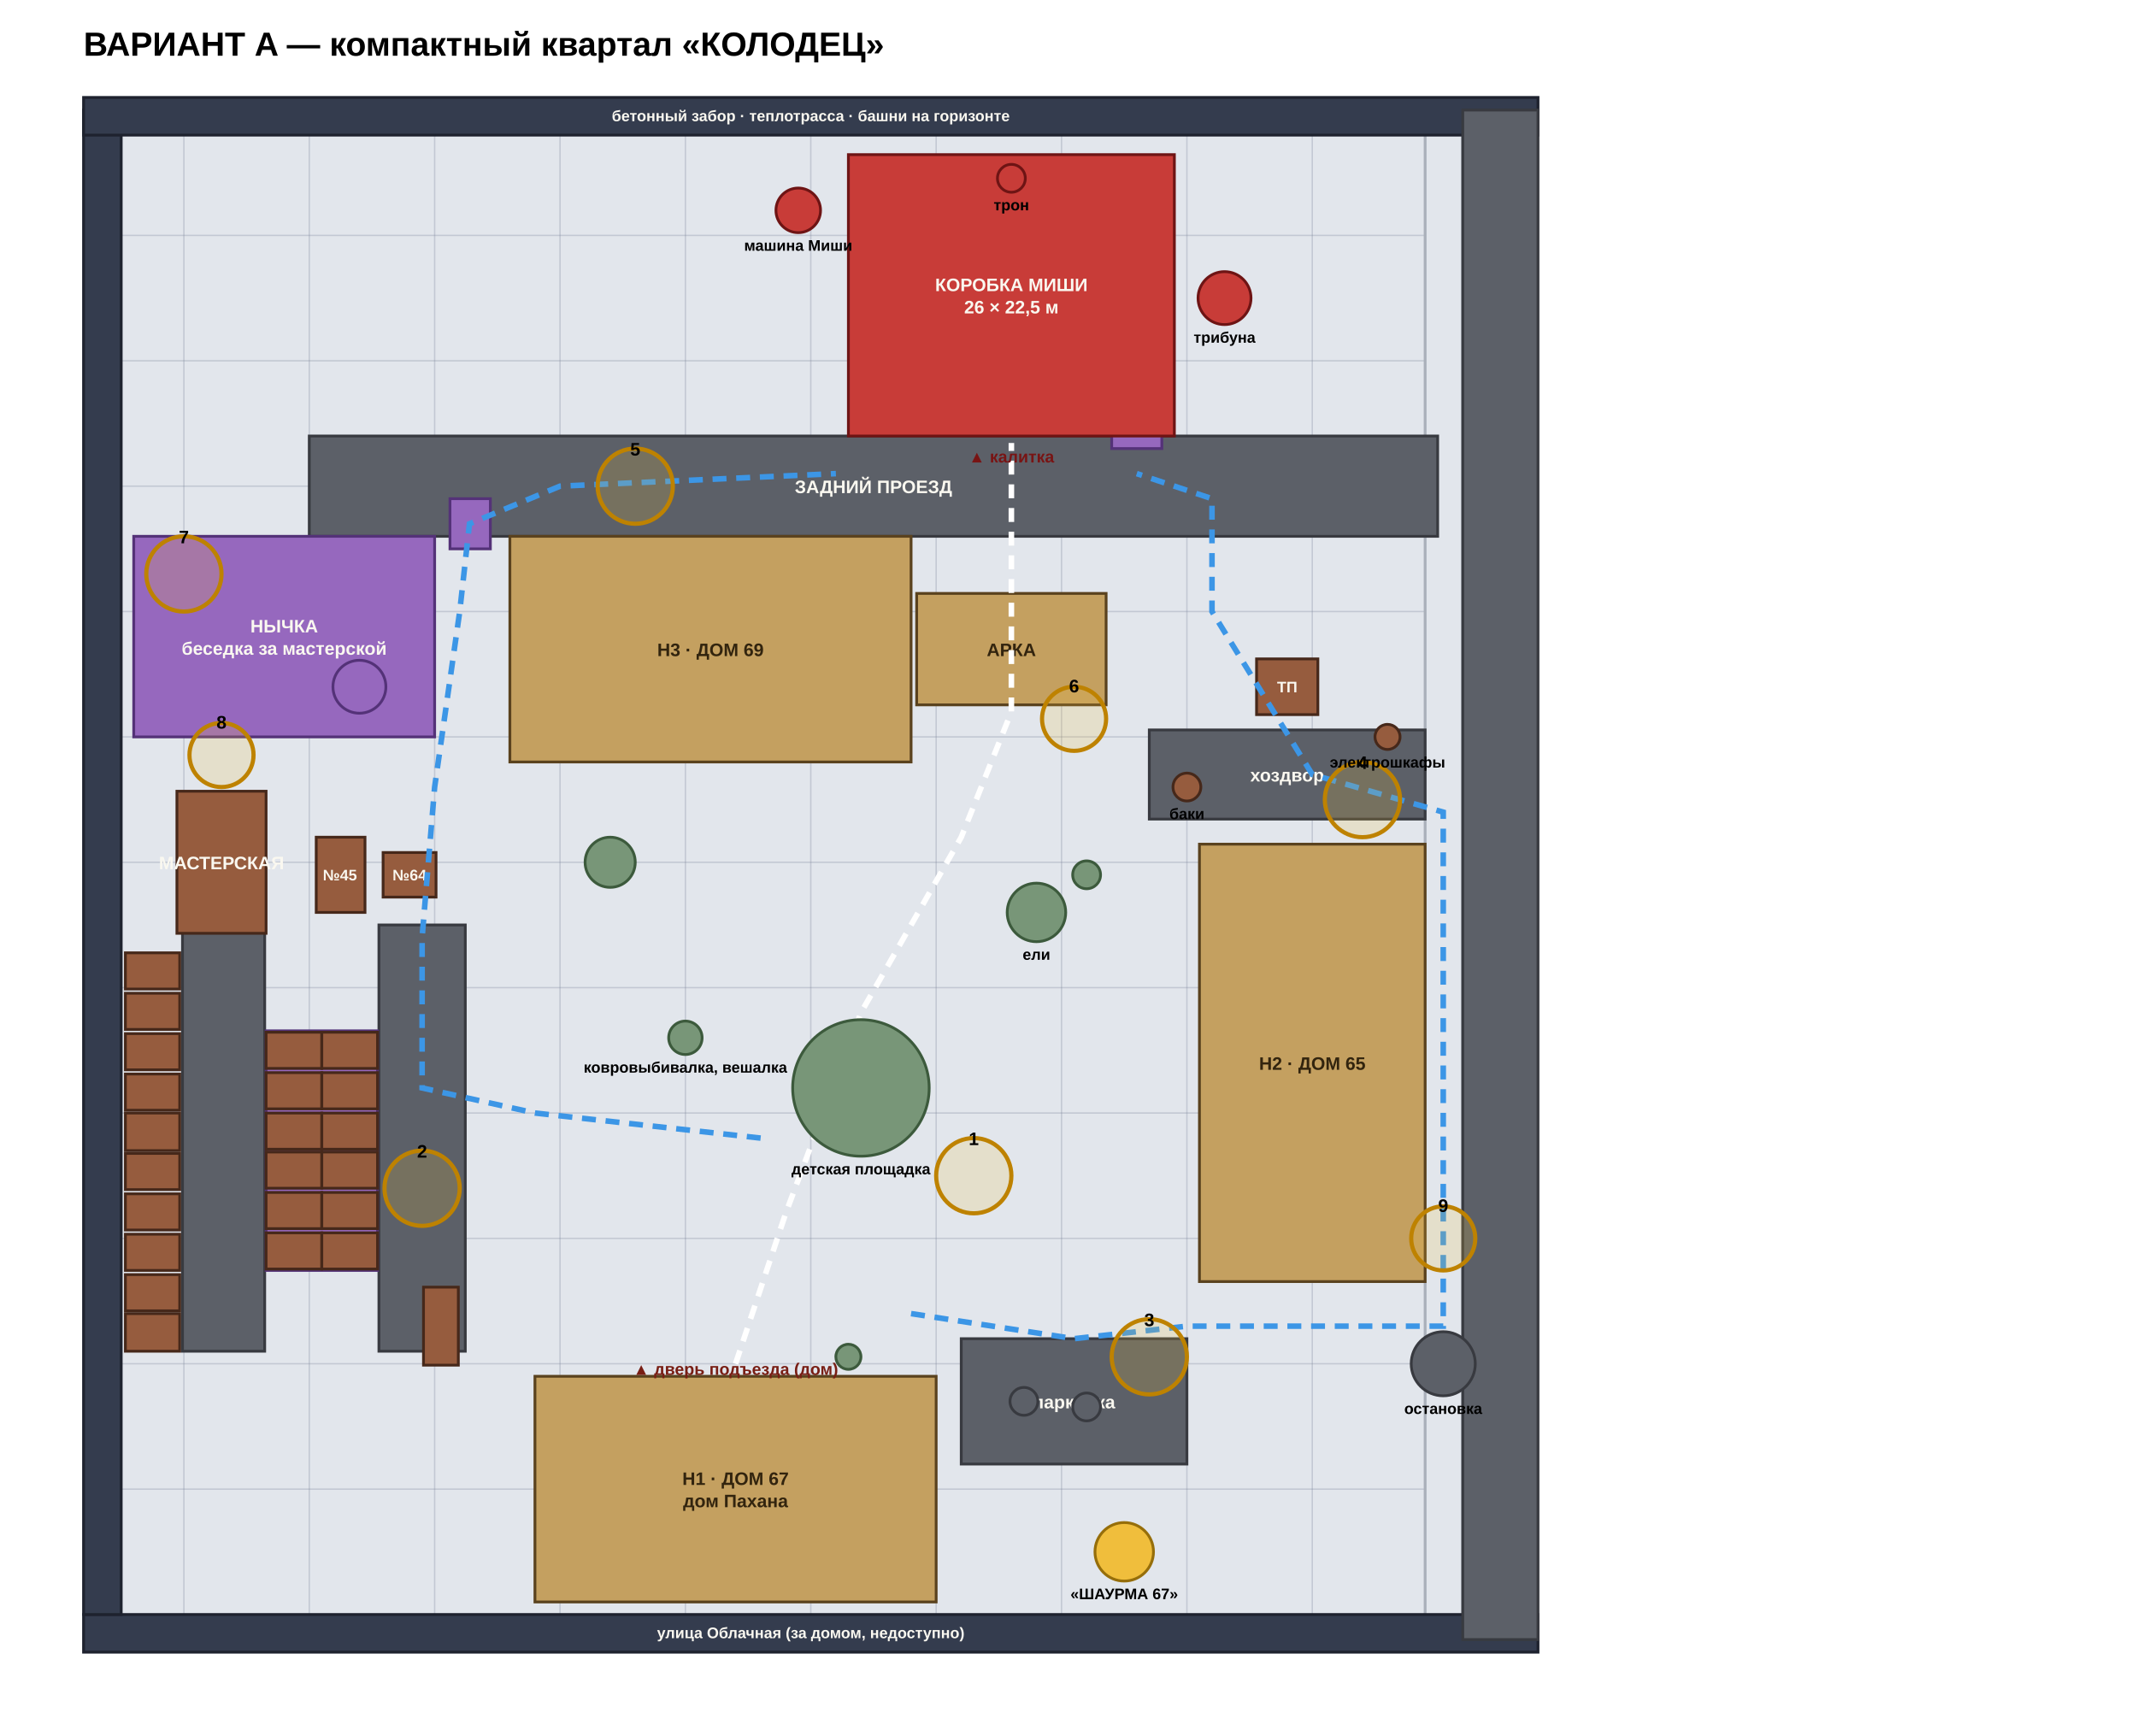
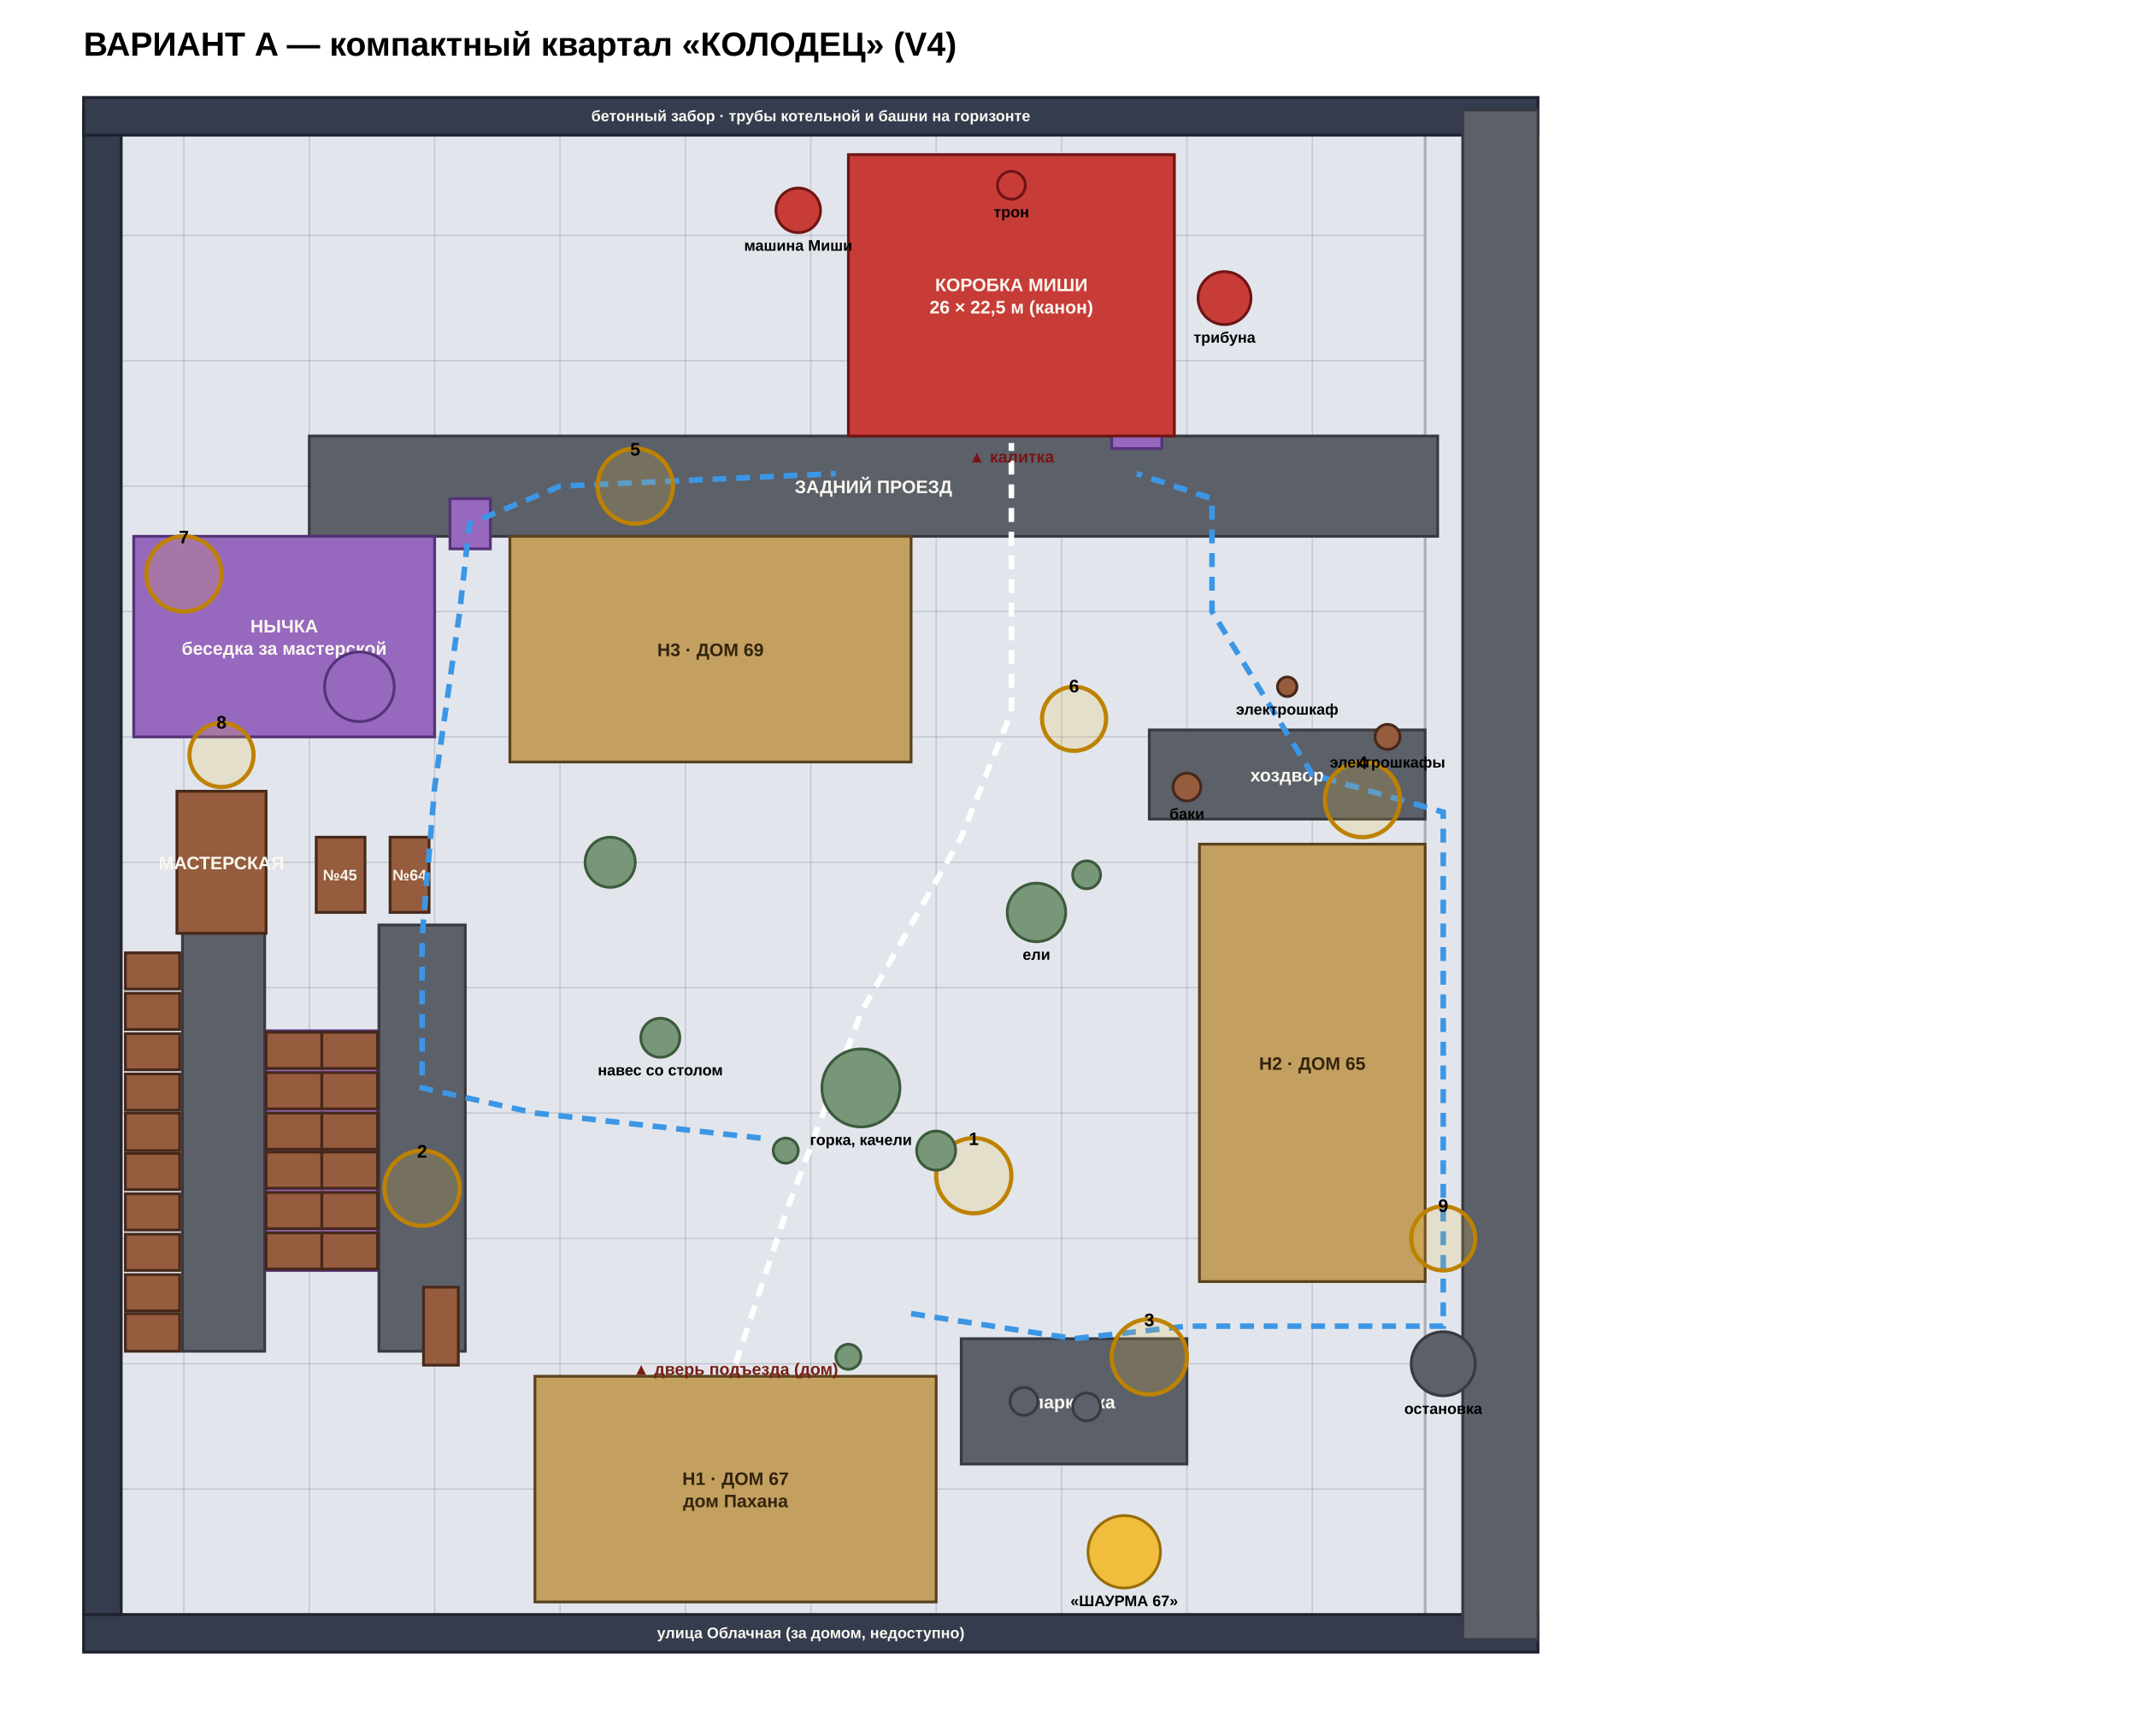
<svg xmlns="http://www.w3.org/2000/svg" width="1534" height="1246" font-family="Arial">
  <rect width="100%%" height="100%%" fill="rgb(246,244,238)" />
  <rect x="60" y="70" width="1044" height="1116" fill="rgb(226, 230, 236)" stroke="rgb(170, 176, 186)" stroke-width="2" />
  <line x1="132" y1="70" x2="132" y2="1186" stroke="rgb(120,130,150)" stroke-opacity="0.3" />
  <line x1="222" y1="70" x2="222" y2="1186" stroke="rgb(120,130,150)" stroke-opacity="0.3" />
  <line x1="312" y1="70" x2="312" y2="1186" stroke="rgb(120,130,150)" stroke-opacity="0.3" />
  <line x1="402" y1="70" x2="402" y2="1186" stroke="rgb(120,130,150)" stroke-opacity="0.3" />
  <line x1="492" y1="70" x2="492" y2="1186" stroke="rgb(120,130,150)" stroke-opacity="0.3" />
  <line x1="582" y1="70" x2="582" y2="1186" stroke="rgb(120,130,150)" stroke-opacity="0.3" />
  <line x1="672" y1="70" x2="672" y2="1186" stroke="rgb(120,130,150)" stroke-opacity="0.3" />
  <line x1="762" y1="70" x2="762" y2="1186" stroke="rgb(120,130,150)" stroke-opacity="0.3" />
  <line x1="852" y1="70" x2="852" y2="1186" stroke="rgb(120,130,150)" stroke-opacity="0.3" />
  <line x1="942" y1="70" x2="942" y2="1186" stroke="rgb(120,130,150)" stroke-opacity="0.3" />
  <line x1="1032" y1="70" x2="1032" y2="1186" stroke="rgb(120,130,150)" stroke-opacity="0.3" />
  <line x1="60" y1="1159" x2="1104" y2="1159" stroke="rgb(120,130,150)" stroke-opacity="0.3" />
  <line x1="60" y1="1069" x2="1104" y2="1069" stroke="rgb(120,130,150)" stroke-opacity="0.3" />
  <line x1="60" y1="979" x2="1104" y2="979" stroke="rgb(120,130,150)" stroke-opacity="0.3" />
  <line x1="60" y1="889" x2="1104" y2="889" stroke="rgb(120,130,150)" stroke-opacity="0.3" />
  <line x1="60" y1="799" x2="1104" y2="799" stroke="rgb(120,130,150)" stroke-opacity="0.3" />
  <line x1="60" y1="709" x2="1104" y2="709" stroke="rgb(120,130,150)" stroke-opacity="0.3" />
  <line x1="60" y1="619" x2="1104" y2="619" stroke="rgb(120,130,150)" stroke-opacity="0.3" />
  <line x1="60" y1="529" x2="1104" y2="529" stroke="rgb(120,130,150)" stroke-opacity="0.3" />
  <line x1="60" y1="439" x2="1104" y2="439" stroke="rgb(120,130,150)" stroke-opacity="0.3" />
  <line x1="60" y1="349" x2="1104" y2="349" stroke="rgb(120,130,150)" stroke-opacity="0.3" />
  <line x1="60" y1="259" x2="1104" y2="259" stroke="rgb(120,130,150)" stroke-opacity="0.3" />
  <line x1="60" y1="169" x2="1104" y2="169" stroke="rgb(120,130,150)" stroke-opacity="0.3" />
  <line x1="60" y1="79" x2="1104" y2="79" stroke="rgb(120,130,150)" stroke-opacity="0.3" />
  <rect x="1023" y="79" width="27" height="1098" fill="rgb(226, 230, 236)" stroke="rgb(170, 176, 186)" stroke-width="2" />
  <rect x="60" y="1159" width="1044" height="27" fill="rgb(52, 60, 78)" stroke="rgb(30, 34, 46)" stroke-width="2" />
  <text x="582" y="1176" font-size="11" font-weight="bold" text-anchor="middle" fill="rgb(250, 248, 240)">улица Облачная (за домом, недоступно)</text>
  <rect x="60" y="79" width="27" height="1080" fill="rgb(52, 60, 78)" stroke="rgb(30, 34, 46)" stroke-width="2" />
  <rect x="60" y="70" width="1044" height="27" fill="rgb(52, 60, 78)" stroke="rgb(30, 34, 46)" stroke-width="2" />
-   <text x="582" y="87" font-size="11" font-weight="bold" text-anchor="middle" fill="rgb(250, 248, 240)">бетонный забор · теплотрасса · башни на горизонте</text>
+   <text x="582" y="87" font-size="11" font-weight="bold" text-anchor="middle" fill="rgb(250, 248, 240)">бетонный забор · трубы котельной и башни на горизонте</text>
  <rect x="1050" y="79" width="54" height="1098" fill="rgb(92, 96, 104)" stroke="rgb(56, 58, 64)" stroke-width="2" />
  <rect x="690" y="961" width="162" height="90" fill="rgb(92, 96, 104)" stroke="rgb(56, 58, 64)" stroke-width="2" />
  <text x="771" y="1011" font-size="13" font-weight="bold" text-anchor="middle" fill="rgb(250, 248, 240)">парковка</text>
  <rect x="131" y="664" width="59" height="306" fill="rgb(92, 96, 104)" stroke="rgb(56, 58, 64)" stroke-width="2" />
  <rect x="272" y="664" width="62" height="306" fill="rgb(92, 96, 104)" stroke="rgb(56, 58, 64)" stroke-width="2" />
  <rect x="222" y="313" width="810" height="72" fill="rgb(92, 96, 104)" stroke="rgb(56, 58, 64)" stroke-width="2" />
  <text x="627" y="354" font-size="13" font-weight="bold" text-anchor="middle" fill="rgb(250, 248, 240)">ЗАДНИЙ ПРОЕЗД</text>
  <rect x="825" y="524" width="198" height="64" fill="rgb(92, 96, 104)" stroke="rgb(56, 58, 64)" stroke-width="2" />
  <text x="924" y="561" font-size="13" font-weight="bold" text-anchor="middle" fill="rgb(250, 248, 240)">хоздвор</text>
  <rect x="96" y="385" width="216" height="144" fill="rgb(150, 104, 190)" stroke="rgb(84, 50, 120)" stroke-width="2" />
  <text x="204" y="454" font-size="13" font-weight="bold" text-anchor="middle" fill="rgb(250, 248, 240)">НЫЧКА</text>
  <text x="204" y="470" font-size="13" font-weight="bold" text-anchor="middle" fill="rgb(250, 248, 240)">беседка за мастерской</text>
  <rect x="323" y="358" width="29" height="36" fill="rgb(150, 104, 190)" stroke="rgb(84, 50, 120)" stroke-width="2" />
  <rect x="191" y="740" width="80" height="172" fill="rgb(150, 104, 190)" stroke="rgb(84, 50, 120)" stroke-width="2" />
  <text x="231" y="823" font-size="13" font-weight="bold" text-anchor="middle" fill="rgb(250, 248, 240)">крыши</text>
  <text x="231" y="839" font-size="13" font-weight="bold" text-anchor="middle" fill="rgb(250, 248, 240)">гаражей</text>
  <rect x="798" y="232" width="36" height="90" fill="rgb(150, 104, 190)" stroke="rgb(84, 50, 120)" stroke-width="2" />
  <rect x="90" y="943" width="39" height="27" fill="rgb(150, 92, 62)" stroke="rgb(70, 40, 26)" stroke-width="2" />
  <rect x="90" y="915" width="39" height="26" fill="rgb(150, 92, 62)" stroke="rgb(70, 40, 26)" stroke-width="2" />
  <rect x="90" y="886" width="39" height="26" fill="rgb(150, 92, 62)" stroke="rgb(70, 40, 26)" stroke-width="2" />
  <rect x="90" y="857" width="39" height="26" fill="rgb(150, 92, 62)" stroke="rgb(70, 40, 26)" stroke-width="2" />
  <rect x="90" y="828" width="39" height="26" fill="rgb(150, 92, 62)" stroke="rgb(70, 40, 26)" stroke-width="2" />
  <rect x="90" y="799" width="39" height="27" fill="rgb(150, 92, 62)" stroke="rgb(70, 40, 26)" stroke-width="2" />
  <rect x="90" y="771" width="39" height="26" fill="rgb(150, 92, 62)" stroke="rgb(70, 40, 26)" stroke-width="2" />
  <rect x="90" y="742" width="39" height="26" fill="rgb(150, 92, 62)" stroke="rgb(70, 40, 26)" stroke-width="2" />
  <rect x="90" y="713" width="39" height="26" fill="rgb(150, 92, 62)" stroke="rgb(70, 40, 26)" stroke-width="2" />
  <rect x="90" y="684" width="39" height="26" fill="rgb(150, 92, 62)" stroke="rgb(70, 40, 26)" stroke-width="2" />
  <rect x="191" y="885" width="40" height="26" fill="rgb(150, 92, 62)" stroke="rgb(70, 40, 26)" stroke-width="2" />
  <rect x="191" y="856" width="40" height="26" fill="rgb(150, 92, 62)" stroke="rgb(70, 40, 26)" stroke-width="2" />
  <rect x="191" y="827" width="40" height="26" fill="rgb(150, 92, 62)" stroke="rgb(70, 40, 26)" stroke-width="2" />
  <rect x="191" y="799" width="40" height="26" fill="rgb(150, 92, 62)" stroke="rgb(70, 40, 26)" stroke-width="2" />
  <rect x="191" y="770" width="40" height="26" fill="rgb(150, 92, 62)" stroke="rgb(70, 40, 26)" stroke-width="2" />
  <rect x="191" y="741" width="40" height="26" fill="rgb(150, 92, 62)" stroke="rgb(70, 40, 26)" stroke-width="2" />
  <rect x="231" y="885" width="40" height="26" fill="rgb(150, 92, 62)" stroke="rgb(70, 40, 26)" stroke-width="2" />
  <rect x="231" y="856" width="40" height="26" fill="rgb(150, 92, 62)" stroke="rgb(70, 40, 26)" stroke-width="2" />
  <rect x="231" y="827" width="40" height="26" fill="rgb(150, 92, 62)" stroke="rgb(70, 40, 26)" stroke-width="2" />
  <rect x="231" y="799" width="40" height="26" fill="rgb(150, 92, 62)" stroke="rgb(70, 40, 26)" stroke-width="2" />
  <rect x="231" y="770" width="40" height="26" fill="rgb(150, 92, 62)" stroke="rgb(70, 40, 26)" stroke-width="2" />
  <rect x="231" y="741" width="40" height="26" fill="rgb(150, 92, 62)" stroke="rgb(70, 40, 26)" stroke-width="2" />
  <rect x="304" y="924" width="25" height="56" fill="rgb(150, 92, 62)" stroke="rgb(70, 40, 26)" stroke-width="2" />
  <rect x="127" y="568" width="64" height="102" fill="rgb(150, 92, 62)" stroke="rgb(70, 40, 26)" stroke-width="2" />
  <text x="159" y="624" font-size="13" font-weight="bold" text-anchor="middle" fill="rgb(250, 248, 240)">МАСТЕРСКАЯ</text>
  <rect x="227" y="601" width="35" height="54" fill="rgb(150, 92, 62)" stroke="rgb(70, 40, 26)" stroke-width="2" />
  <text x="244" y="632" font-size="11" font-weight="bold" text-anchor="middle" fill="rgb(250, 248, 240)">№45</text>
-   <rect x="275" y="612" width="38" height="32" fill="rgb(150, 92, 62)" stroke="rgb(70, 40, 26)" stroke-width="2" />
+   <rect x="280" y="601" width="28" height="54" fill="rgb(150, 92, 62)" stroke="rgb(70, 40, 26)" stroke-width="2" />
  <text x="294" y="632" font-size="11" font-weight="bold" text-anchor="middle" fill="rgb(250, 248, 240)">№64</text>
-   <rect x="902" y="473" width="44" height="40" fill="rgb(150, 92, 62)" stroke="rgb(70, 40, 26)" stroke-width="2" />
-   <text x="924" y="497" font-size="11" font-weight="bold" text-anchor="middle" fill="rgb(250, 248, 240)">ТП</text>
  <rect x="384" y="988" width="288" height="162" fill="rgb(196, 160, 96)" stroke="rgb(90, 66, 30)" stroke-width="2" />
  <text x="528" y="1066" font-size="13" font-weight="bold" text-anchor="middle" fill="rgb(50, 36, 14)">H1 · ДОМ 67</text>
  <text x="528" y="1082" font-size="13" font-weight="bold" text-anchor="middle" fill="rgb(50, 36, 14)">дом Пахана</text>
  <rect x="861" y="606" width="162" height="314" fill="rgb(196, 160, 96)" stroke="rgb(90, 66, 30)" stroke-width="2" />
  <text x="942" y="768" font-size="13" font-weight="bold" text-anchor="middle" fill="rgb(50, 36, 14)">H2 · ДОМ 65</text>
  <rect x="366" y="385" width="288" height="162" fill="rgb(196, 160, 96)" stroke="rgb(90, 66, 30)" stroke-width="2" />
  <text x="510" y="471" font-size="13" font-weight="bold" text-anchor="middle" fill="rgb(50, 36, 14)">H3 · ДОМ 69</text>
-   <rect x="658" y="426" width="136" height="80" fill="rgb(196, 160, 96)" stroke="rgb(90, 66, 30)" stroke-width="2" />
-   <text x="726" y="471" font-size="13" font-weight="bold" text-anchor="middle" fill="rgb(50, 36, 14)">АРКА</text>
  <rect x="609" y="111" width="234" height="202" fill="rgb(200, 60, 56)" stroke="rgb(110, 20, 20)" stroke-width="2" />
  <text x="726" y="209" font-size="13" font-weight="bold" text-anchor="middle" fill="rgb(250, 248, 240)">КОРОБКА МИШИ</text>
-   <text x="726" y="225" font-size="13" font-weight="bold" text-anchor="middle" fill="rgb(250, 248, 240)">26 × 22,5 м</text>
+   <text x="726" y="225" font-size="13" font-weight="bold" text-anchor="middle" fill="rgb(250, 248, 240)">26 × 22,5 м (канон)</text>
  <polyline points="528,979 564,871 618,727 690,601 726,511 726,421 726,318" fill="none" stroke="rgb(255, 255, 255)" stroke-width="4" stroke-dasharray="10 7" />
  <polyline points="546,817 384,799 303,781 303,673 312,565 330,439 337,376 402,349 600,340" fill="none" stroke="rgb(60, 150, 230)" stroke-width="4" stroke-dasharray="10 7" />
  <polyline points="654,943 771,961 852,952 1036,952 1036,583 942,556 870,439 870,358 816,340" fill="none" stroke="rgb(60, 150, 230)" stroke-width="4" stroke-dasharray="10 7" />
  <circle cx="699" cy="844" r="27" fill="rgb(240,190,60)" fill-opacity="0.18" stroke="rgb(190,130,0)" stroke-width="3" />
  <text x="699" y="822" font-size="13" font-weight="bold" text-anchor="middle">1</text>
  <circle cx="303" cy="853" r="27" fill="rgb(240,190,60)" fill-opacity="0.18" stroke="rgb(190,130,0)" stroke-width="3" />
  <text x="303" y="831" font-size="13" font-weight="bold" text-anchor="middle">2</text>
  <circle cx="825" cy="974" r="27" fill="rgb(240,190,60)" fill-opacity="0.18" stroke="rgb(190,130,0)" stroke-width="3" />
  <text x="825" y="952" font-size="13" font-weight="bold" text-anchor="middle">3</text>
  <circle cx="978" cy="574" r="27" fill="rgb(240,190,60)" fill-opacity="0.18" stroke="rgb(190,130,0)" stroke-width="3" />
  <text x="978" y="552" font-size="13" font-weight="bold" text-anchor="middle">4</text>
  <circle cx="456" cy="349" r="27" fill="rgb(240,190,60)" fill-opacity="0.18" stroke="rgb(190,130,0)" stroke-width="3" />
  <text x="456" y="327" font-size="13" font-weight="bold" text-anchor="middle">5</text>
  <circle cx="771" cy="516" r="23" fill="rgb(240,190,60)" fill-opacity="0.18" stroke="rgb(190,130,0)" stroke-width="3" />
  <text x="771" y="497" font-size="13" font-weight="bold" text-anchor="middle">6</text>
  <circle cx="132" cy="412" r="27" fill="rgb(240,190,60)" fill-opacity="0.18" stroke="rgb(190,130,0)" stroke-width="3" />
  <text x="132" y="390" font-size="13" font-weight="bold" text-anchor="middle">7</text>
  <circle cx="159" cy="542" r="23" fill="rgb(240,190,60)" fill-opacity="0.18" stroke="rgb(190,130,0)" stroke-width="3" />
  <text x="159" y="523" font-size="13" font-weight="bold" text-anchor="middle">8</text>
  <circle cx="1036" cy="889" r="23" fill="rgb(240,190,60)" fill-opacity="0.18" stroke="rgb(190,130,0)" stroke-width="3" />
  <text x="1036" y="870" font-size="13" font-weight="bold" text-anchor="middle">9</text>
-   <circle cx="726" cy="128" r="10" fill="rgb(200, 60, 56)" stroke="rgb(110, 20, 20)" stroke-width="2" />
-   <text x="726" y="151" font-size="11" font-weight="bold" text-anchor="middle">трон</text>
+   <circle cx="924" cy="493" r="7" fill="rgb(150, 92, 62)" stroke="rgb(70, 40, 26)" stroke-width="2" />
+   <text x="924" y="513" font-size="11" font-weight="bold" text-anchor="middle">электрошкаф</text>
+   <circle cx="726" cy="133" r="10" fill="rgb(200, 60, 56)" stroke="rgb(110, 20, 20)" stroke-width="2" />
+   <text x="726" y="156" font-size="11" font-weight="bold" text-anchor="middle">трон</text>
  <circle cx="879" cy="214" r="19" fill="rgb(200, 60, 56)" stroke="rgb(110, 20, 20)" stroke-width="2" />
  <text x="879" y="246" font-size="11" font-weight="bold" text-anchor="middle">трибуна</text>
  <circle cx="573" cy="151" r="16" fill="rgb(200, 60, 56)" stroke="rgb(110, 20, 20)" stroke-width="2" />
  <text x="573" y="180" font-size="11" font-weight="bold" text-anchor="middle">машина Миши</text>
-   <circle cx="618" cy="781" r="49" fill="rgb(120, 150, 120)" stroke="rgb(60, 90, 60)" stroke-width="2" />
-   <text x="618" y="843" font-size="11" font-weight="bold" text-anchor="middle">детская площадка</text>
-   <circle cx="492" cy="745" r="12" fill="rgb(120, 150, 120)" stroke="rgb(60, 90, 60)" stroke-width="2" />
-   <text x="492" y="770" font-size="11" font-weight="bold" text-anchor="middle">ковровыбивалка, вешалка</text>
-   <circle cx="258" cy="493" r="19" fill="rgb(150, 104, 190)" stroke="rgb(84, 50, 120)" stroke-width="2" />
-   <circle cx="807" cy="1114" r="21" fill="rgb(240, 190, 60)" stroke="rgb(150, 110, 10)" stroke-width="2" />
-   <text x="807" y="1148" font-size="11" font-weight="bold" text-anchor="middle">«ШАУРМА 67»</text>
+   <circle cx="618" cy="781" r="28" fill="rgb(120, 150, 120)" stroke="rgb(60, 90, 60)" stroke-width="2" />
+   <text x="618" y="822" font-size="11" font-weight="bold" text-anchor="middle">горка, качели</text>
+   <circle cx="672" cy="826" r="14" fill="rgb(120, 150, 120)" stroke="rgb(60, 90, 60)" stroke-width="2" />
+   <circle cx="564" cy="826" r="9" fill="rgb(120, 150, 120)" stroke="rgb(60, 90, 60)" stroke-width="2" />
+   <circle cx="474" cy="745" r="14" fill="rgb(120, 150, 120)" stroke="rgb(60, 90, 60)" stroke-width="2" />
+   <text x="474" y="772" font-size="11" font-weight="bold" text-anchor="middle">навес со столом</text>
+   <circle cx="258" cy="493" r="25" fill="rgb(150, 104, 190)" stroke="rgb(84, 50, 120)" stroke-width="2" />
+   <circle cx="807" cy="1114" r="26" fill="rgb(240, 190, 60)" stroke="rgb(150, 110, 10)" stroke-width="2" />
+   <text x="807" y="1153" font-size="11" font-weight="bold" text-anchor="middle">«ШАУРМА 67»</text>
  <circle cx="1036" cy="979" r="23" fill="rgb(92, 96, 104)" stroke="rgb(56, 58, 64)" stroke-width="2" />
  <text x="1036" y="1015" font-size="11" font-weight="bold" text-anchor="middle">остановка</text>
  <circle cx="852" cy="565" r="10" fill="rgb(150, 92, 62)" stroke="rgb(70, 40, 26)" stroke-width="2" />
  <text x="852" y="588" font-size="11" font-weight="bold" text-anchor="middle">баки</text>
  <circle cx="996" cy="529" r="9" fill="rgb(150, 92, 62)" stroke="rgb(70, 40, 26)" stroke-width="2" />
  <text x="996" y="551" font-size="11" font-weight="bold" text-anchor="middle">электрошкафы</text>
  <circle cx="609" cy="974" r="9" fill="rgb(120, 150, 120)" stroke="rgb(60, 90, 60)" stroke-width="2" />
  <circle cx="744" cy="655" r="21" fill="rgb(120, 150, 120)" stroke="rgb(60, 90, 60)" stroke-width="2" />
  <text x="744" y="689" font-size="11" font-weight="bold" text-anchor="middle">ели</text>
  <circle cx="438" cy="619" r="18" fill="rgb(120, 150, 120)" stroke="rgb(60, 90, 60)" stroke-width="2" />
  <circle cx="780" cy="628" r="10" fill="rgb(120, 150, 120)" stroke="rgb(60, 90, 60)" stroke-width="2" />
  <circle cx="735" cy="1006" r="10" fill="rgb(92, 96, 104)" stroke="rgb(56, 58, 64)" stroke-width="2" />
  <circle cx="780" cy="1010" r="10" fill="rgb(92, 96, 104)" stroke="rgb(56, 58, 64)" stroke-width="2" />
  <text x="528" y="987" font-size="12" font-weight="bold" text-anchor="middle" fill="rgb(120, 30, 20)">▲ дверь подъезда (дом)</text>
  <text x="726" y="332" font-size="12" font-weight="bold" text-anchor="middle" fill="rgb(120, 20, 20)">▲ калитка</text>
-   <text x="60" y="40" font-size="24" font-weight="bold">ВАРИАНТ A — компактный квартал «КОЛОДЕЦ»</text>
+   <text x="60" y="40" font-size="24" font-weight="bold">ВАРИАНТ A — компактный квартал «КОЛОДЕЦ» (V4)</text>
</svg>
